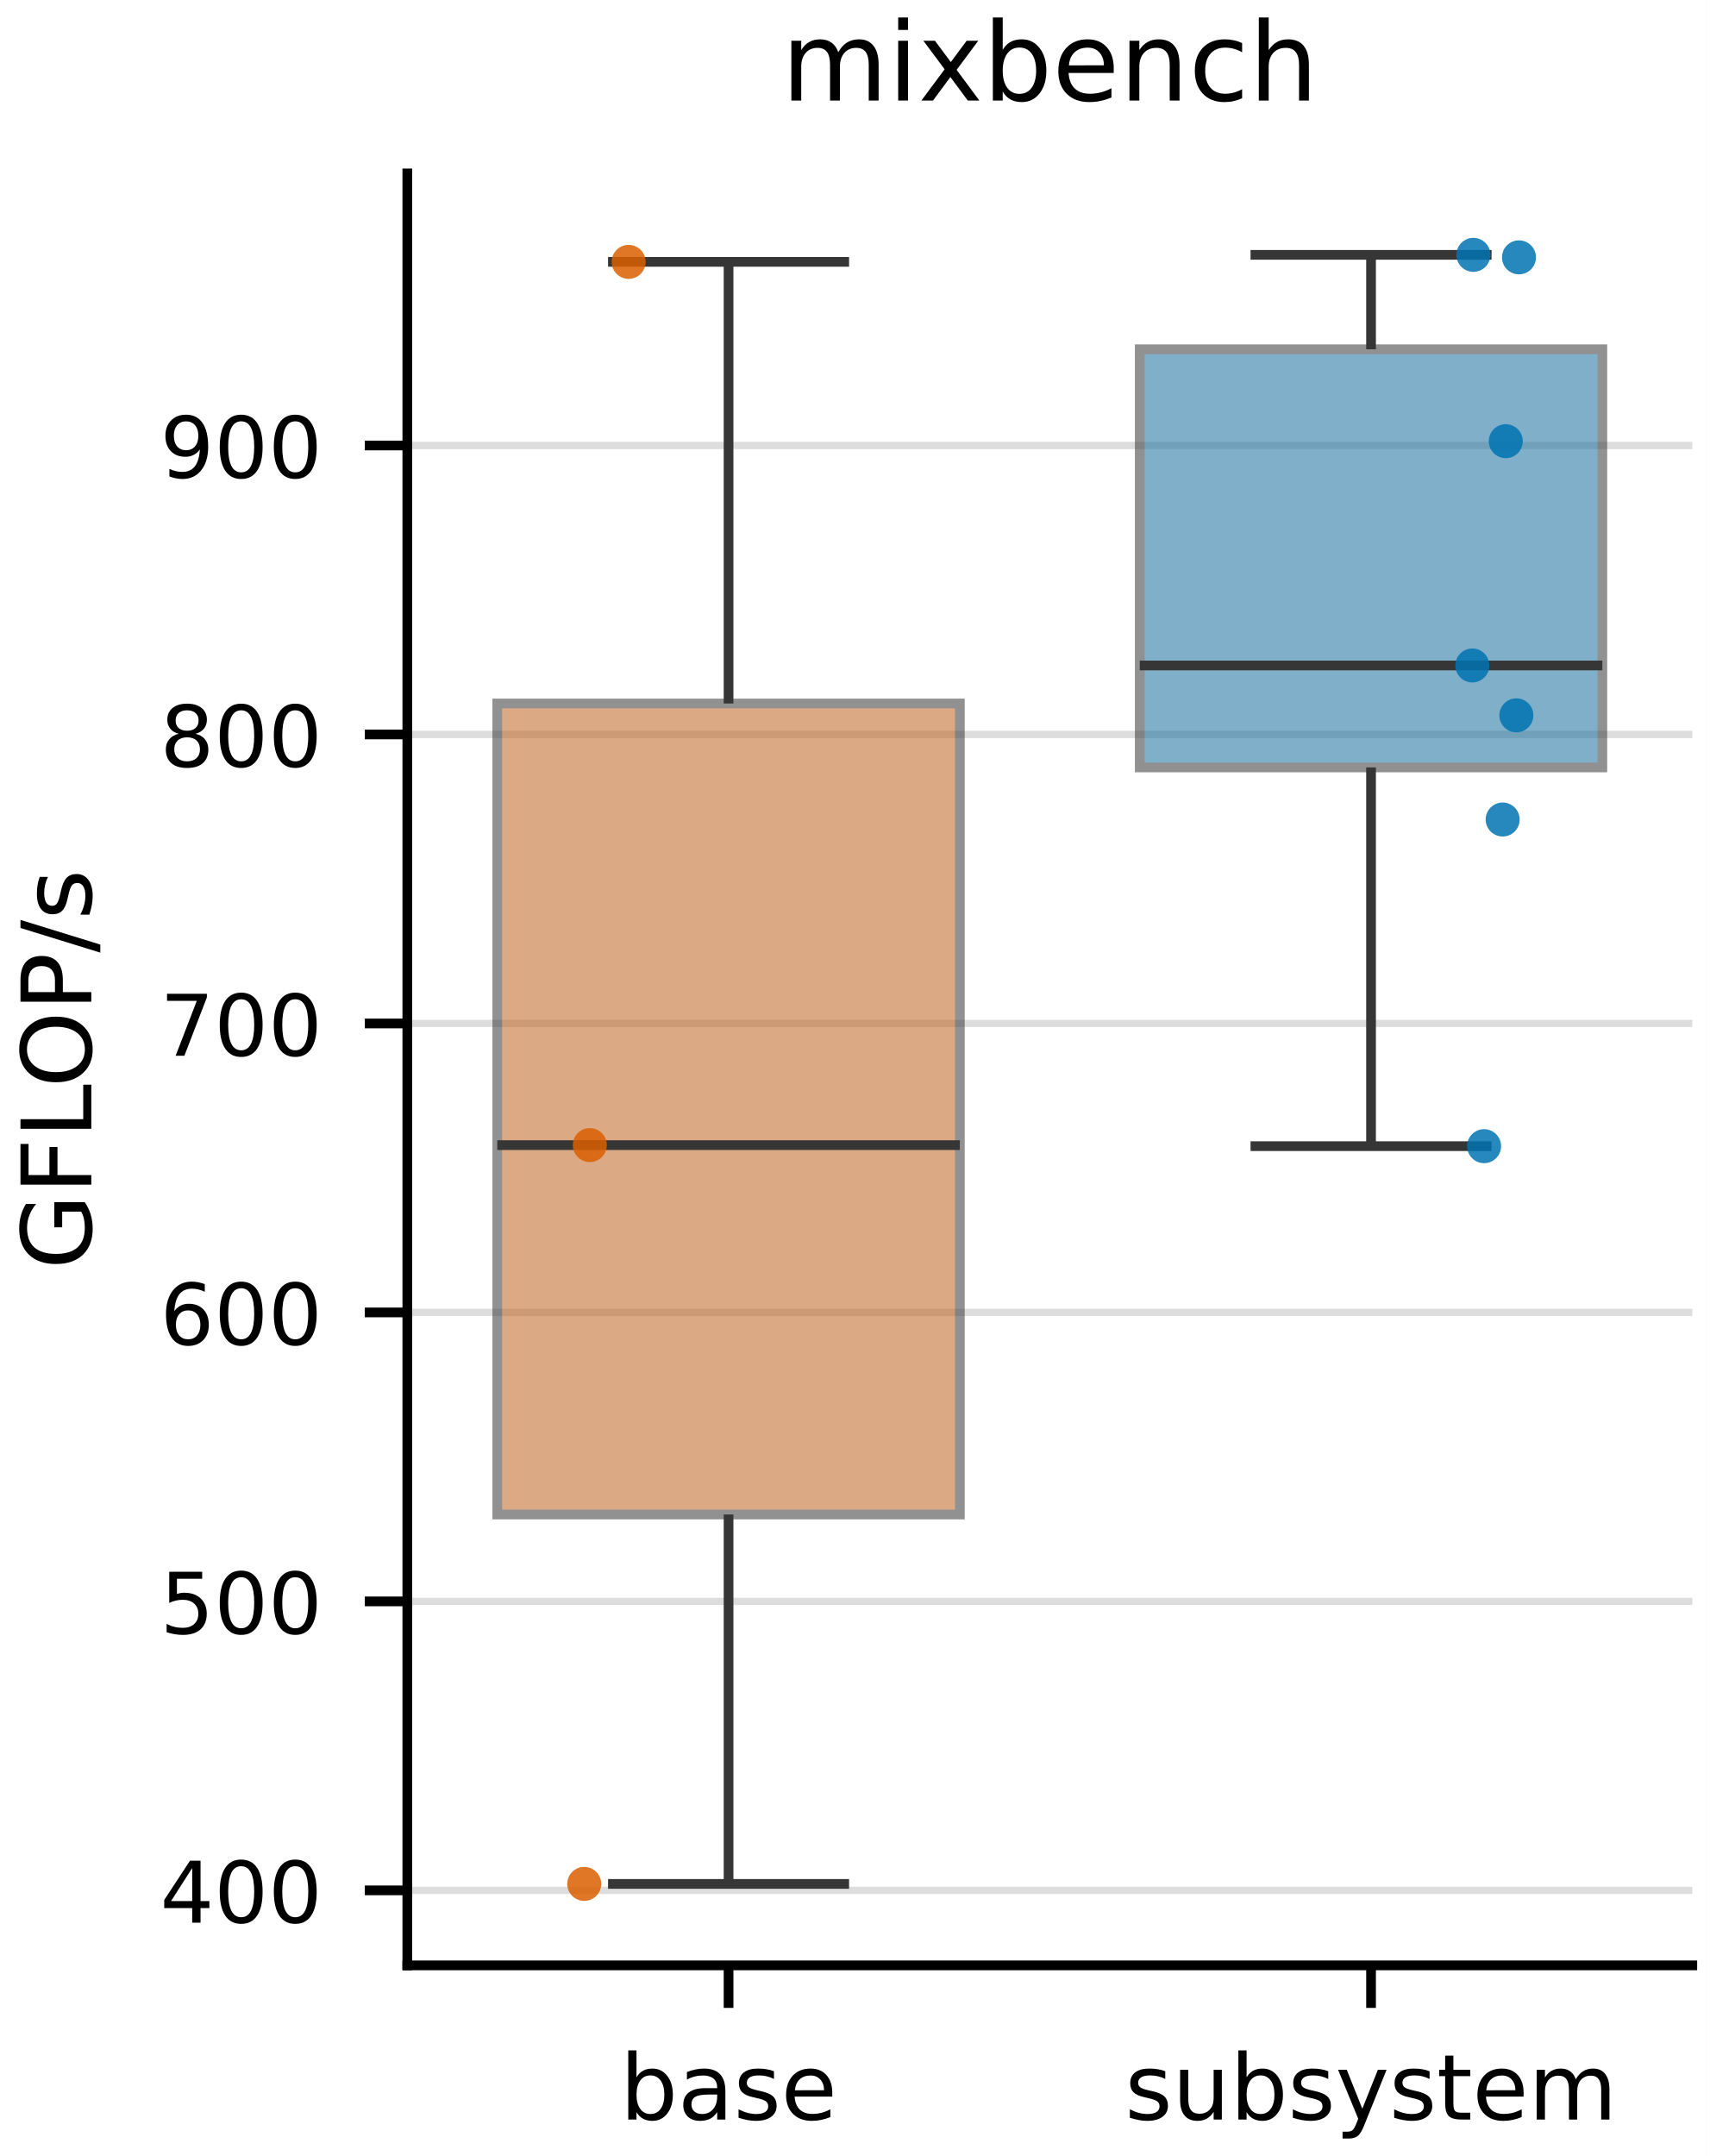
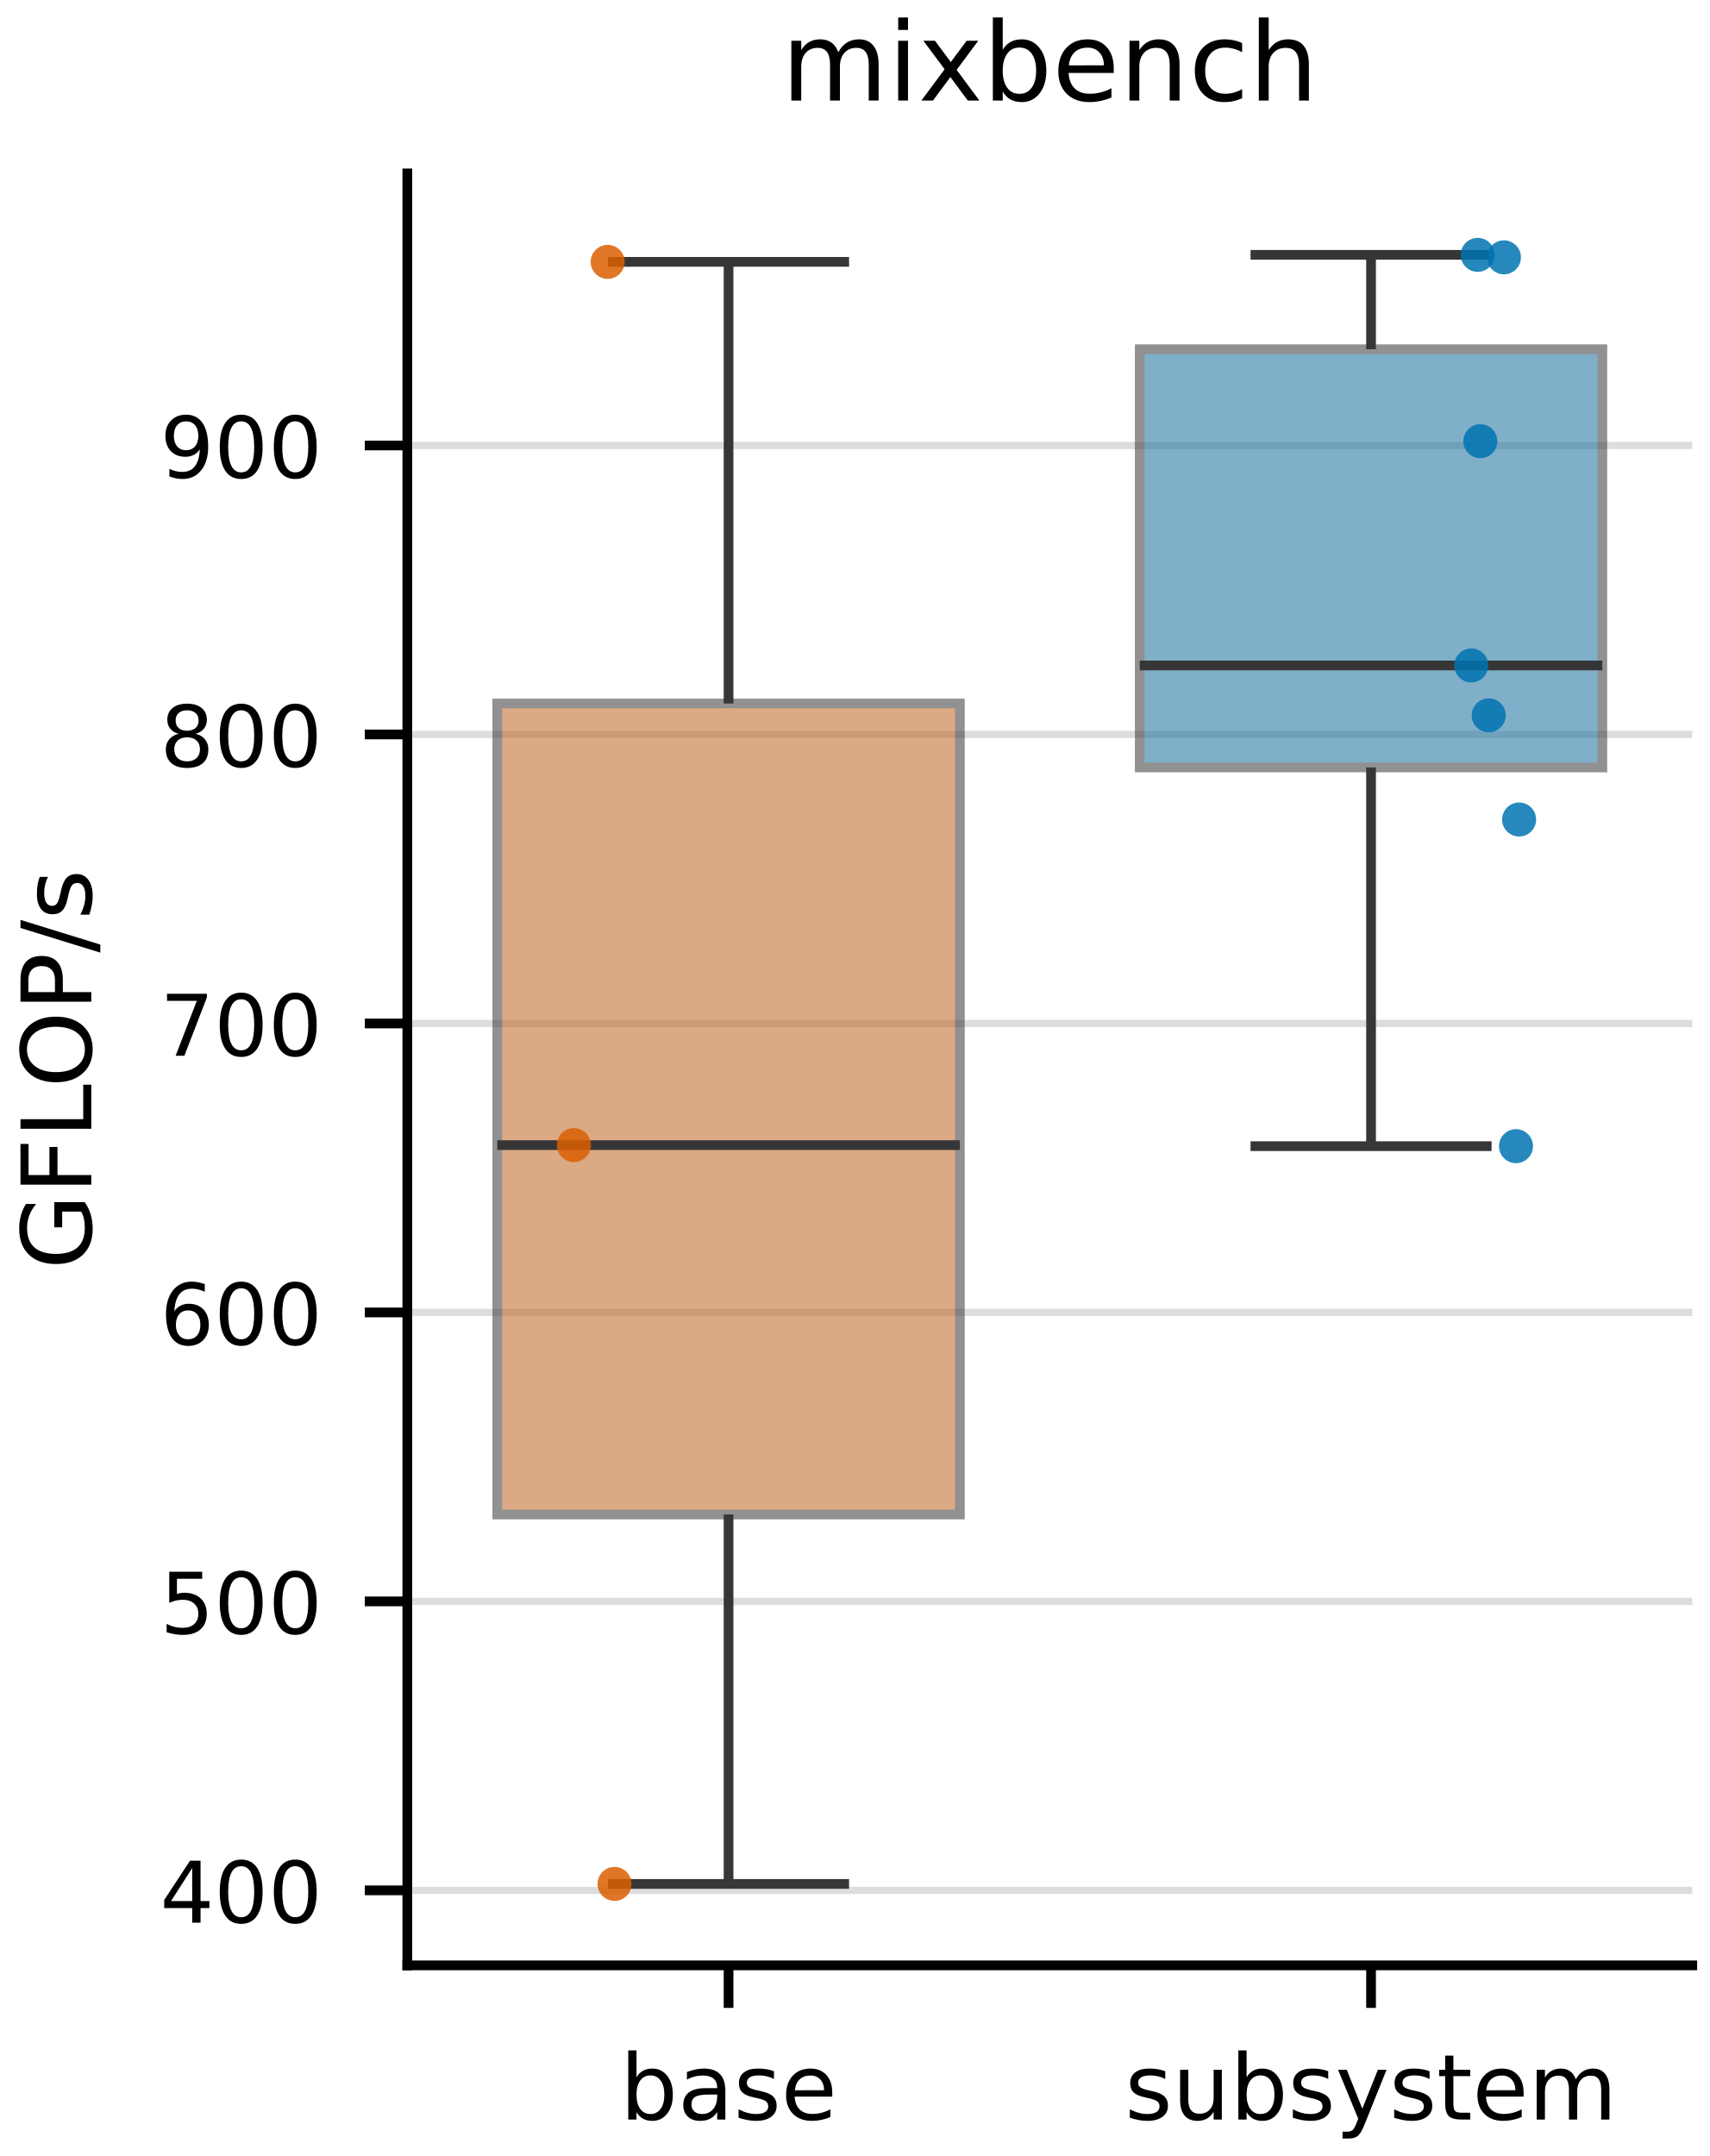
<svg xmlns="http://www.w3.org/2000/svg" xmlns:xlink="http://www.w3.org/1999/xlink" width="140.804pt" height="177.537pt" viewBox="0 0 140.804 177.537" version="1.1">
  <defs>
    <style type="text/css">*{stroke-linejoin: round; stroke-linecap: butt}</style>
  </defs>
  <g id="figure_1">
    <g id="patch_1">
      <path d="M 0 177.537  L 140.804 177.537  L 140.804 0  L 0 0  z " style="fill: #ffffff" />
    </g>
    <g id="axes_1">
      <g id="patch_2">
        <path d="M 33.544 161.839  L 139.364 161.839  L 139.364 14.279  L 33.544 14.279  z " style="fill: #ffffff" />
      </g>
      <g id="matplotlib.axis_1">
        <g id="xtick_1">
          <g id="line2d_1">
            <defs>
-               <path id="mfc7652b2e1" d="M 0 0  L 0 3.5  " style="stroke: #000000; stroke-width: 0.8" />
+               <path id="me898e620f0" d="M 0 0  L 0 3.5  " style="stroke: #000000; stroke-width: 0.8" />
            </defs>
            <g>
-               <use xlink:href="#mfc7652b2e1" x="59.999" y="161.839" style="stroke: #000000; stroke-width: 0.8" />
+               <use xlink:href="#me898e620f0" x="59.999" y="161.839" style="stroke: #000000; stroke-width: 0.8" />
            </g>
          </g>
          <g id="text_1">
            <g transform="translate(51.0591 174.5374) scale(0.075 -0.075)">
              <defs>
                <path id="DejaVuSans-62" d="M 3116 1747  Q 3116 2381 2855 2742  Q 2594 3103 2138 3103  Q 1681 3103 1420 2742  Q 1159 2381 1159 1747  Q 1159 1113 1420 752  Q 1681 391 2138 391  Q 2594 391 2855 752  Q 3116 1113 3116 1747  z M 1159 2969  Q 1341 3281 1617 3432  Q 1894 3584 2278 3584  Q 2916 3584 3314 3078  Q 3713 2572 3713 1747  Q 3713 922 3314 415  Q 2916 -91 2278 -91  Q 1894 -91 1617 61  Q 1341 213 1159 525  L 1159 0  L 581 0  L 581 4863  L 1159 4863  L 1159 2969  z " transform="scale(0.015625)" />
                <path id="DejaVuSans-61" d="M 2194 1759  Q 1497 1759 1228 1600  Q 959 1441 959 1056  Q 959 750 1161 570  Q 1363 391 1709 391  Q 2188 391 2477 730  Q 2766 1069 2766 1631  L 2766 1759  L 2194 1759  z M 3341 1997  L 3341 0  L 2766 0  L 2766 531  Q 2569 213 2275 61  Q 1981 -91 1556 -91  Q 1019 -91 701 211  Q 384 513 384 1019  Q 384 1609 779 1909  Q 1175 2209 1959 2209  L 2766 2209  L 2766 2266  Q 2766 2663 2505 2880  Q 2244 3097 1772 3097  Q 1472 3097 1187 3025  Q 903 2953 641 2809  L 641 3341  Q 956 3463 1253 3523  Q 1550 3584 1831 3584  Q 2591 3584 2966 3190  Q 3341 2797 3341 1997  z " transform="scale(0.015625)" />
                <path id="DejaVuSans-73" d="M 2834 3397  L 2834 2853  Q 2591 2978 2328 3040  Q 2066 3103 1784 3103  Q 1356 3103 1142 2972  Q 928 2841 928 2578  Q 928 2378 1081 2264  Q 1234 2150 1697 2047  L 1894 2003  Q 2506 1872 2764 1633  Q 3022 1394 3022 966  Q 3022 478 2636 193  Q 2250 -91 1575 -91  Q 1294 -91 989 -36  Q 684 19 347 128  L 347 722  Q 666 556 975 473  Q 1284 391 1588 391  Q 1994 391 2212 530  Q 2431 669 2431 922  Q 2431 1156 2273 1281  Q 2116 1406 1581 1522  L 1381 1569  Q 847 1681 609 1914  Q 372 2147 372 2553  Q 372 3047 722 3315  Q 1072 3584 1716 3584  Q 2034 3584 2315 3537  Q 2597 3491 2834 3397  z " transform="scale(0.015625)" />
                <path id="DejaVuSans-65" d="M 3597 1894  L 3597 1613  L 953 1613  Q 991 1019 1311 708  Q 1631 397 2203 397  Q 2534 397 2845 478  Q 3156 559 3463 722  L 3463 178  Q 3153 47 2828 -22  Q 2503 -91 2169 -91  Q 1331 -91 842 396  Q 353 884 353 1716  Q 353 2575 817 3079  Q 1281 3584 2069 3584  Q 2775 3584 3186 3129  Q 3597 2675 3597 1894  z M 3022 2063  Q 3016 2534 2758 2815  Q 2500 3097 2075 3097  Q 1594 3097 1305 2825  Q 1016 2553 972 2059  L 3022 2063  z " transform="scale(0.015625)" />
              </defs>
              <use xlink:href="#DejaVuSans-62" />
              <use xlink:href="#DejaVuSans-61" transform="translate(63.47656 0)" />
              <use xlink:href="#DejaVuSans-73" transform="translate(124.7559 0)" />
              <use xlink:href="#DejaVuSans-65" transform="translate(176.8555 0)" />
            </g>
          </g>
        </g>
        <g id="xtick_2">
          <g id="line2d_2">
            <g>
-               <use xlink:href="#mfc7652b2e1" x="112.909" y="161.839" style="stroke: #000000; stroke-width: 0.8" />
+               <use xlink:href="#me898e620f0" x="112.909" y="161.839" style="stroke: #000000; stroke-width: 0.8" />
            </g>
          </g>
          <g id="text_2">
            <g transform="translate(92.64117 174.5374) scale(0.075 -0.075)">
              <defs>
                <path id="DejaVuSans-75" d="M 544 1381  L 544 3500  L 1119 3500  L 1119 1403  Q 1119 906 1312 657  Q 1506 409 1894 409  Q 2359 409 2629 706  Q 2900 1003 2900 1516  L 2900 3500  L 3475 3500  L 3475 0  L 2900 0  L 2900 538  Q 2691 219 2414 64  Q 2138 -91 1772 -91  Q 1169 -91 856 284  Q 544 659 544 1381  z M 1991 3584  L 1991 3584  z " transform="scale(0.015625)" />
                <path id="DejaVuSans-79" d="M 2059 -325  Q 1816 -950 1584 -1140  Q 1353 -1331 966 -1331  L 506 -1331  L 506 -850  L 844 -850  Q 1081 -850 1212 -737  Q 1344 -625 1503 -206  L 1606 56  L 191 3500  L 800 3500  L 1894 763  L 2988 3500  L 3597 3500  L 2059 -325  z " transform="scale(0.015625)" />
                <path id="DejaVuSans-74" d="M 1172 4494  L 1172 3500  L 2356 3500  L 2356 3053  L 1172 3053  L 1172 1153  Q 1172 725 1289 603  Q 1406 481 1766 481  L 2356 481  L 2356 0  L 1766 0  Q 1100 0 847 248  Q 594 497 594 1153  L 594 3053  L 172 3053  L 172 3500  L 594 3500  L 594 4494  L 1172 4494  z " transform="scale(0.015625)" />
                <path id="DejaVuSans-6d" d="M 3328 2828  Q 3544 3216 3844 3400  Q 4144 3584 4550 3584  Q 5097 3584 5394 3201  Q 5691 2819 5691 2113  L 5691 0  L 5113 0  L 5113 2094  Q 5113 2597 4934 2840  Q 4756 3084 4391 3084  Q 3944 3084 3684 2787  Q 3425 2491 3425 1978  L 3425 0  L 2847 0  L 2847 2094  Q 2847 2600 2669 2842  Q 2491 3084 2119 3084  Q 1678 3084 1418 2786  Q 1159 2488 1159 1978  L 1159 0  L 581 0  L 581 3500  L 1159 3500  L 1159 2956  Q 1356 3278 1631 3431  Q 1906 3584 2284 3584  Q 2666 3584 2933 3390  Q 3200 3197 3328 2828  z " transform="scale(0.015625)" />
              </defs>
              <use xlink:href="#DejaVuSans-73" />
              <use xlink:href="#DejaVuSans-75" transform="translate(52.09961 0)" />
              <use xlink:href="#DejaVuSans-62" transform="translate(115.4785 0)" />
              <use xlink:href="#DejaVuSans-73" transform="translate(178.9551 0)" />
              <use xlink:href="#DejaVuSans-79" transform="translate(231.0547 0)" />
              <use xlink:href="#DejaVuSans-73" transform="translate(290.2344 0)" />
              <use xlink:href="#DejaVuSans-74" transform="translate(342.334 0)" />
              <use xlink:href="#DejaVuSans-65" transform="translate(381.543 0)" />
              <use xlink:href="#DejaVuSans-6d" transform="translate(443.0664 0)" />
            </g>
          </g>
        </g>
      </g>
      <g id="matplotlib.axis_2">
        <g id="ytick_1">
          <g id="line2d_3">
-             <path d="M 33.544 155.664  L 139.364 155.664  " clip-path="url(#p4b2827b349)" style="fill: none; stroke: #dddddd; stroke-width: 0.6; stroke-linecap: square" />
+             <path d="M 33.544 155.664  L 139.364 155.664  " clip-path="url(#p7b6b5bef8a)" style="fill: none; stroke: #dddddd; stroke-width: 0.6; stroke-linecap: square" />
          </g>
          <g id="line2d_4">
            <defs>
-               <path id="m51f304e031" d="M 0 0  L -3.5 0  " style="stroke: #000000; stroke-width: 0.8" />
+               <path id="m9f4d0dbb03" d="M 0 0  L -3.5 0  " style="stroke: #000000; stroke-width: 0.8" />
            </defs>
            <g>
-               <use xlink:href="#m51f304e031" x="33.544" y="155.664" style="stroke: #000000; stroke-width: 0.8" />
+               <use xlink:href="#m9f4d0dbb03" x="33.544" y="155.664" style="stroke: #000000; stroke-width: 0.8" />
            </g>
          </g>
          <g id="text_3">
            <g transform="translate(13.1825 158.3238) scale(0.07 -0.07)">
              <defs>
                <path id="DejaVuSans-34" d="M 2419 4116  L 825 1625  L 2419 1625  L 2419 4116  z M 2253 4666  L 3047 4666  L 3047 1625  L 3713 1625  L 3713 1100  L 3047 1100  L 3047 0  L 2419 0  L 2419 1100  L 313 1100  L 313 1709  L 2253 4666  z " transform="scale(0.015625)" />
                <path id="DejaVuSans-30" d="M 2034 4250  Q 1547 4250 1301 3770  Q 1056 3291 1056 2328  Q 1056 1369 1301 889  Q 1547 409 2034 409  Q 2525 409 2770 889  Q 3016 1369 3016 2328  Q 3016 3291 2770 3770  Q 2525 4250 2034 4250  z M 2034 4750  Q 2819 4750 3233 4129  Q 3647 3509 3647 2328  Q 3647 1150 3233 529  Q 2819 -91 2034 -91  Q 1250 -91 836 529  Q 422 1150 422 2328  Q 422 3509 836 4129  Q 1250 4750 2034 4750  z " transform="scale(0.015625)" />
              </defs>
              <use xlink:href="#DejaVuSans-34" />
              <use xlink:href="#DejaVuSans-30" transform="translate(63.62305 0)" />
              <use xlink:href="#DejaVuSans-30" transform="translate(127.2461 0)" />
            </g>
          </g>
        </g>
        <g id="ytick_2">
          <g id="line2d_5">
-             <path d="M 33.544 131.868  L 139.364 131.868  " clip-path="url(#p4b2827b349)" style="fill: none; stroke: #dddddd; stroke-width: 0.6; stroke-linecap: square" />
+             <path d="M 33.544 131.868  L 139.364 131.868  " clip-path="url(#p7b6b5bef8a)" style="fill: none; stroke: #dddddd; stroke-width: 0.6; stroke-linecap: square" />
          </g>
          <g id="line2d_6">
            <g>
-               <use xlink:href="#m51f304e031" x="33.544" y="131.868" style="stroke: #000000; stroke-width: 0.8" />
+               <use xlink:href="#m9f4d0dbb03" x="33.544" y="131.868" style="stroke: #000000; stroke-width: 0.8" />
            </g>
          </g>
          <g id="text_4">
            <g transform="translate(13.1825 134.5278) scale(0.07 -0.07)">
              <defs>
                <path id="DejaVuSans-35" d="M 691 4666  L 3169 4666  L 3169 4134  L 1269 4134  L 1269 2991  Q 1406 3038 1543 3061  Q 1681 3084 1819 3084  Q 2600 3084 3056 2656  Q 3513 2228 3513 1497  Q 3513 744 3044 326  Q 2575 -91 1722 -91  Q 1428 -91 1123 -41  Q 819 9 494 109  L 494 744  Q 775 591 1075 516  Q 1375 441 1709 441  Q 2250 441 2565 725  Q 2881 1009 2881 1497  Q 2881 1984 2565 2268  Q 2250 2553 1709 2553  Q 1456 2553 1204 2497  Q 953 2441 691 2322  L 691 4666  z " transform="scale(0.015625)" />
              </defs>
              <use xlink:href="#DejaVuSans-35" />
              <use xlink:href="#DejaVuSans-30" transform="translate(63.62305 0)" />
              <use xlink:href="#DejaVuSans-30" transform="translate(127.2461 0)" />
            </g>
          </g>
        </g>
        <g id="ytick_3">
          <g id="line2d_7">
-             <path d="M 33.544 108.072  L 139.364 108.072  " clip-path="url(#p4b2827b349)" style="fill: none; stroke: #dddddd; stroke-width: 0.6; stroke-linecap: square" />
+             <path d="M 33.544 108.072  L 139.364 108.072  " clip-path="url(#p7b6b5bef8a)" style="fill: none; stroke: #dddddd; stroke-width: 0.6; stroke-linecap: square" />
          </g>
          <g id="line2d_8">
            <g>
-               <use xlink:href="#m51f304e031" x="33.544" y="108.072" style="stroke: #000000; stroke-width: 0.8" />
+               <use xlink:href="#m9f4d0dbb03" x="33.544" y="108.072" style="stroke: #000000; stroke-width: 0.8" />
            </g>
          </g>
          <g id="text_5">
            <g transform="translate(13.1825 110.7317) scale(0.07 -0.07)">
              <defs>
                <path id="DejaVuSans-36" d="M 2113 2584  Q 1688 2584 1439 2293  Q 1191 2003 1191 1497  Q 1191 994 1439 701  Q 1688 409 2113 409  Q 2538 409 2786 701  Q 3034 994 3034 1497  Q 3034 2003 2786 2293  Q 2538 2584 2113 2584  z M 3366 4563  L 3366 3988  Q 3128 4100 2886 4159  Q 2644 4219 2406 4219  Q 1781 4219 1451 3797  Q 1122 3375 1075 2522  Q 1259 2794 1537 2939  Q 1816 3084 2150 3084  Q 2853 3084 3261 2657  Q 3669 2231 3669 1497  Q 3669 778 3244 343  Q 2819 -91 2113 -91  Q 1303 -91 875 529  Q 447 1150 447 2328  Q 447 3434 972 4092  Q 1497 4750 2381 4750  Q 2619 4750 2861 4703  Q 3103 4656 3366 4563  z " transform="scale(0.015625)" />
              </defs>
              <use xlink:href="#DejaVuSans-36" />
              <use xlink:href="#DejaVuSans-30" transform="translate(63.62305 0)" />
              <use xlink:href="#DejaVuSans-30" transform="translate(127.2461 0)" />
            </g>
          </g>
        </g>
        <g id="ytick_4">
          <g id="line2d_9">
-             <path d="M 33.544 84.276  L 139.364 84.276  " clip-path="url(#p4b2827b349)" style="fill: none; stroke: #dddddd; stroke-width: 0.6; stroke-linecap: square" />
+             <path d="M 33.544 84.276  L 139.364 84.276  " clip-path="url(#p7b6b5bef8a)" style="fill: none; stroke: #dddddd; stroke-width: 0.6; stroke-linecap: square" />
          </g>
          <g id="line2d_10">
            <g>
-               <use xlink:href="#m51f304e031" x="33.544" y="84.276" style="stroke: #000000; stroke-width: 0.8" />
+               <use xlink:href="#m9f4d0dbb03" x="33.544" y="84.276" style="stroke: #000000; stroke-width: 0.8" />
            </g>
          </g>
          <g id="text_6">
            <g transform="translate(13.1825 86.93567) scale(0.07 -0.07)">
              <defs>
                <path id="DejaVuSans-37" d="M 525 4666  L 3525 4666  L 3525 4397  L 1831 0  L 1172 0  L 2766 4134  L 525 4134  L 525 4666  z " transform="scale(0.015625)" />
              </defs>
              <use xlink:href="#DejaVuSans-37" />
              <use xlink:href="#DejaVuSans-30" transform="translate(63.62305 0)" />
              <use xlink:href="#DejaVuSans-30" transform="translate(127.2461 0)" />
            </g>
          </g>
        </g>
        <g id="ytick_5">
          <g id="line2d_11">
-             <path d="M 33.544 60.48  L 139.364 60.48  " clip-path="url(#p4b2827b349)" style="fill: none; stroke: #dddddd; stroke-width: 0.6; stroke-linecap: square" />
+             <path d="M 33.544 60.48  L 139.364 60.48  " clip-path="url(#p7b6b5bef8a)" style="fill: none; stroke: #dddddd; stroke-width: 0.6; stroke-linecap: square" />
          </g>
          <g id="line2d_12">
            <g>
-               <use xlink:href="#m51f304e031" x="33.544" y="60.48" style="stroke: #000000; stroke-width: 0.8" />
+               <use xlink:href="#m9f4d0dbb03" x="33.544" y="60.48" style="stroke: #000000; stroke-width: 0.8" />
            </g>
          </g>
          <g id="text_7">
            <g transform="translate(13.1825 63.13962) scale(0.07 -0.07)">
              <defs>
                <path id="DejaVuSans-38" d="M 2034 2216  Q 1584 2216 1326 1975  Q 1069 1734 1069 1313  Q 1069 891 1326 650  Q 1584 409 2034 409  Q 2484 409 2743 651  Q 3003 894 3003 1313  Q 3003 1734 2745 1975  Q 2488 2216 2034 2216  z M 1403 2484  Q 997 2584 770 2862  Q 544 3141 544 3541  Q 544 4100 942 4425  Q 1341 4750 2034 4750  Q 2731 4750 3128 4425  Q 3525 4100 3525 3541  Q 3525 3141 3298 2862  Q 3072 2584 2669 2484  Q 3125 2378 3379 2068  Q 3634 1759 3634 1313  Q 3634 634 3220 271  Q 2806 -91 2034 -91  Q 1263 -91 848 271  Q 434 634 434 1313  Q 434 1759 690 2068  Q 947 2378 1403 2484  z M 1172 3481  Q 1172 3119 1398 2916  Q 1625 2713 2034 2713  Q 2441 2713 2670 2916  Q 2900 3119 2900 3481  Q 2900 3844 2670 4047  Q 2441 4250 2034 4250  Q 1625 4250 1398 4047  Q 1172 3844 1172 3481  z " transform="scale(0.015625)" />
              </defs>
              <use xlink:href="#DejaVuSans-38" />
              <use xlink:href="#DejaVuSans-30" transform="translate(63.62305 0)" />
              <use xlink:href="#DejaVuSans-30" transform="translate(127.2461 0)" />
            </g>
          </g>
        </g>
        <g id="ytick_6">
          <g id="line2d_13">
-             <path d="M 33.544 36.684  L 139.364 36.684  " clip-path="url(#p4b2827b349)" style="fill: none; stroke: #dddddd; stroke-width: 0.6; stroke-linecap: square" />
+             <path d="M 33.544 36.684  L 139.364 36.684  " clip-path="url(#p7b6b5bef8a)" style="fill: none; stroke: #dddddd; stroke-width: 0.6; stroke-linecap: square" />
          </g>
          <g id="line2d_14">
            <g>
-               <use xlink:href="#m51f304e031" x="33.544" y="36.684" style="stroke: #000000; stroke-width: 0.8" />
+               <use xlink:href="#m9f4d0dbb03" x="33.544" y="36.684" style="stroke: #000000; stroke-width: 0.8" />
            </g>
          </g>
          <g id="text_8">
            <g transform="translate(13.1825 39.34357) scale(0.07 -0.07)">
              <defs>
                <path id="DejaVuSans-39" d="M 703 97  L 703 672  Q 941 559 1184 500  Q 1428 441 1663 441  Q 2288 441 2617 861  Q 2947 1281 2994 2138  Q 2813 1869 2534 1725  Q 2256 1581 1919 1581  Q 1219 1581 811 2004  Q 403 2428 403 3163  Q 403 3881 828 4315  Q 1253 4750 1959 4750  Q 2769 4750 3195 4129  Q 3622 3509 3622 2328  Q 3622 1225 3098 567  Q 2575 -91 1691 -91  Q 1453 -91 1209 -44  Q 966 3 703 97  z M 1959 2075  Q 2384 2075 2632 2365  Q 2881 2656 2881 3163  Q 2881 3666 2632 3958  Q 2384 4250 1959 4250  Q 1534 4250 1286 3958  Q 1038 3666 1038 3163  Q 1038 2656 1286 2365  Q 1534 2075 1959 2075  z " transform="scale(0.015625)" />
              </defs>
              <use xlink:href="#DejaVuSans-39" />
              <use xlink:href="#DejaVuSans-30" transform="translate(63.62305 0)" />
              <use xlink:href="#DejaVuSans-30" transform="translate(127.2461 0)" />
            </g>
          </g>
        </g>
        <g id="text_9">
          <g transform="translate(7.51875 104.5342) rotate(-90) scale(0.08 -0.08)">
            <defs>
              <path id="DejaVuSans-47" d="M 3809 666  L 3809 1919  L 2778 1919  L 2778 2438  L 4434 2438  L 4434 434  Q 4069 175 3628 42  Q 3188 -91 2688 -91  Q 1594 -91 976 548  Q 359 1188 359 2328  Q 359 3472 976 4111  Q 1594 4750 2688 4750  Q 3144 4750 3555 4637  Q 3966 4525 4313 4306  L 4313 3634  Q 3963 3931 3569 4081  Q 3175 4231 2741 4231  Q 1884 4231 1454 3753  Q 1025 3275 1025 2328  Q 1025 1384 1454 906  Q 1884 428 2741 428  Q 3075 428 3337 486  Q 3600 544 3809 666  z " transform="scale(0.015625)" />
              <path id="DejaVuSans-46" d="M 628 4666  L 3309 4666  L 3309 4134  L 1259 4134  L 1259 2759  L 3109 2759  L 3109 2228  L 1259 2228  L 1259 0  L 628 0  L 628 4666  z " transform="scale(0.015625)" />
              <path id="DejaVuSans-4c" d="M 628 4666  L 1259 4666  L 1259 531  L 3531 531  L 3531 0  L 628 0  L 628 4666  z " transform="scale(0.015625)" />
              <path id="DejaVuSans-4f" d="M 2522 4238  Q 1834 4238 1429 3725  Q 1025 3213 1025 2328  Q 1025 1447 1429 934  Q 1834 422 2522 422  Q 3209 422 3611 934  Q 4013 1447 4013 2328  Q 4013 3213 3611 3725  Q 3209 4238 2522 4238  z M 2522 4750  Q 3503 4750 4090 4092  Q 4678 3434 4678 2328  Q 4678 1225 4090 567  Q 3503 -91 2522 -91  Q 1538 -91 948 565  Q 359 1222 359 2328  Q 359 3434 948 4092  Q 1538 4750 2522 4750  z " transform="scale(0.015625)" />
              <path id="DejaVuSans-50" d="M 1259 4147  L 1259 2394  L 2053 2394  Q 2494 2394 2734 2622  Q 2975 2850 2975 3272  Q 2975 3691 2734 3919  Q 2494 4147 2053 4147  L 1259 4147  z M 628 4666  L 2053 4666  Q 2838 4666 3239 4311  Q 3641 3956 3641 3272  Q 3641 2581 3239 2228  Q 2838 1875 2053 1875  L 1259 1875  L 1259 0  L 628 0  L 628 4666  z " transform="scale(0.015625)" />
              <path id="DejaVuSans-2f" d="M 1625 4666  L 2156 4666  L 531 -594  L 0 -594  L 1625 4666  z " transform="scale(0.015625)" />
            </defs>
            <use xlink:href="#DejaVuSans-47" />
            <use xlink:href="#DejaVuSans-46" transform="translate(77.49023 0)" />
            <use xlink:href="#DejaVuSans-4c" transform="translate(135.0098 0)" />
            <use xlink:href="#DejaVuSans-4f" transform="translate(187.0977 0)" />
            <use xlink:href="#DejaVuSans-50" transform="translate(265.8086 0)" />
            <use xlink:href="#DejaVuSans-2f" transform="translate(326.1113 0)" />
            <use xlink:href="#DejaVuSans-73" transform="translate(359.8027 0)" />
          </g>
        </g>
      </g>
      <g id="patch_3">
-         <path d="M 40.951 124.713  L 79.046 124.713  L 79.046 57.929  L 40.951 57.929  L 40.951 124.713  z " clip-path="url(#p4b2827b349)" style="fill: #be631d; opacity: 0.55; stroke: #363636; stroke-width: 0.8; stroke-linejoin: miter" />
+         <path d="M 40.951 124.713  L 79.046 124.713  L 79.046 57.929  L 40.951 57.929  L 40.951 124.713  z " clip-path="url(#p7b6b5bef8a)" style="fill: #be631d; opacity: 0.55; stroke: #363636; stroke-width: 0.8; stroke-linejoin: miter" />
      </g>
      <g id="line2d_15">
-         <path d="M 59.999 124.713  L 59.999 155.131  " clip-path="url(#p4b2827b349)" style="fill: none; stroke: #363636; stroke-width: 0.8" />
+         <path d="M 59.999 124.713  L 59.999 155.131  " clip-path="url(#p7b6b5bef8a)" style="fill: none; stroke: #363636; stroke-width: 0.8" />
      </g>
      <g id="line2d_16">
-         <path d="M 59.999 57.929  L 59.999 21.564  " clip-path="url(#p4b2827b349)" style="fill: none; stroke: #363636; stroke-width: 0.8" />
+         <path d="M 59.999 57.929  L 59.999 21.564  " clip-path="url(#p7b6b5bef8a)" style="fill: none; stroke: #363636; stroke-width: 0.8" />
      </g>
      <g id="line2d_17">
-         <path d="M 50.475 155.131  L 69.523 155.131  " clip-path="url(#p4b2827b349)" style="fill: none; stroke: #363636; stroke-width: 0.8; stroke-linecap: square" />
+         <path d="M 50.475 155.131  L 69.523 155.131  " clip-path="url(#p7b6b5bef8a)" style="fill: none; stroke: #363636; stroke-width: 0.8; stroke-linecap: square" />
      </g>
      <g id="line2d_18">
-         <path d="M 50.475 21.564  L 69.523 21.564  " clip-path="url(#p4b2827b349)" style="fill: none; stroke: #363636; stroke-width: 0.8; stroke-linecap: square" />
+         <path d="M 50.475 21.564  L 69.523 21.564  " clip-path="url(#p7b6b5bef8a)" style="fill: none; stroke: #363636; stroke-width: 0.8; stroke-linecap: square" />
      </g>
      <g id="patch_4">
-         <path d="M 93.861 63.194  L 131.956 63.194  L 131.956 28.76  L 93.861 28.76  L 93.861 63.194  z " clip-path="url(#p4b2827b349)" style="fill: #176d9c; opacity: 0.55; stroke: #363636; stroke-width: 0.8; stroke-linejoin: miter" />
+         <path d="M 93.861 63.194  L 131.956 63.194  L 131.956 28.76  L 93.861 28.76  L 93.861 63.194  z " clip-path="url(#p7b6b5bef8a)" style="fill: #176d9c; opacity: 0.55; stroke: #363636; stroke-width: 0.8; stroke-linejoin: miter" />
      </g>
      <g id="line2d_19">
-         <path d="M 112.909 63.194  L 112.909 94.382  " clip-path="url(#p4b2827b349)" style="fill: none; stroke: #363636; stroke-width: 0.8" />
+         <path d="M 112.909 63.194  L 112.909 94.382  " clip-path="url(#p7b6b5bef8a)" style="fill: none; stroke: #363636; stroke-width: 0.8" />
      </g>
      <g id="line2d_20">
-         <path d="M 112.909 28.76  L 112.909 20.986  " clip-path="url(#p4b2827b349)" style="fill: none; stroke: #363636; stroke-width: 0.8" />
+         <path d="M 112.909 28.76  L 112.909 20.986  " clip-path="url(#p7b6b5bef8a)" style="fill: none; stroke: #363636; stroke-width: 0.8" />
      </g>
      <g id="line2d_21">
-         <path d="M 103.385 94.382  L 122.433 94.382  " clip-path="url(#p4b2827b349)" style="fill: none; stroke: #363636; stroke-width: 0.8; stroke-linecap: square" />
+         <path d="M 103.385 94.382  L 122.433 94.382  " clip-path="url(#p7b6b5bef8a)" style="fill: none; stroke: #363636; stroke-width: 0.8; stroke-linecap: square" />
      </g>
      <g id="line2d_22">
-         <path d="M 103.385 20.986  L 122.433 20.986  " clip-path="url(#p4b2827b349)" style="fill: none; stroke: #363636; stroke-width: 0.8; stroke-linecap: square" />
+         <path d="M 103.385 20.986  L 122.433 20.986  " clip-path="url(#p7b6b5bef8a)" style="fill: none; stroke: #363636; stroke-width: 0.8; stroke-linecap: square" />
      </g>
      <g id="line2d_23">
-         <path d="M 40.951 94.294  L 79.046 94.294  " clip-path="url(#p4b2827b349)" style="fill: none; stroke: #363636; stroke-width: 0.8" />
+         <path d="M 40.951 94.294  L 79.046 94.294  " clip-path="url(#p7b6b5bef8a)" style="fill: none; stroke: #363636; stroke-width: 0.8" />
      </g>
      <g id="line2d_24">
-         <path d="M 93.861 54.798  L 131.956 54.798  " clip-path="url(#p4b2827b349)" style="fill: none; stroke: #363636; stroke-width: 0.8" />
+         <path d="M 93.861 54.798  L 131.956 54.798  " clip-path="url(#p7b6b5bef8a)" style="fill: none; stroke: #363636; stroke-width: 0.8" />
      </g>
      <g id="patch_5">
        <path d="M 33.544 161.839  L 33.544 14.279  " style="fill: none; stroke: #000000; stroke-width: 0.8; stroke-linejoin: miter; stroke-linecap: square" />
      </g>
      <g id="patch_6">
        <path d="M 33.544 161.839  L 139.364 161.839  " style="fill: none; stroke: #000000; stroke-width: 0.8; stroke-linejoin: miter; stroke-linecap: square" />
      </g>
      <g id="PathCollection_1">
        <defs>
-           <path id="C0_0_cf902130bb" d="M 0 1.4  C 0.371 1.4 0.727 1.252 0.99 0.99  C 1.252 0.727 1.4 0.371 1.4 -0  C 1.4 -0.371 1.252 -0.727 0.99 -0.99  C 0.727 -1.252 0.371 -1.4 0 -1.4  C -0.371 -1.4 -0.727 -1.252 -0.99 -0.99  C -1.252 -0.727 -1.4 -0.371 -1.4 0  C -1.4 0.371 -1.252 0.727 -0.99 0.99  C -0.727 1.252 -0.371 1.4 0 1.4  z " />
+           <path id="C0_0_c791556e41" d="M 0 1.4  C 0.371 1.4 0.727 1.252 0.99 0.99  C 1.252 0.727 1.4 0.371 1.4 -0  C 1.4 -0.371 1.252 -0.727 0.99 -0.99  C 0.727 -1.252 0.371 -1.4 0 -1.4  C -0.371 -1.4 -0.727 -1.252 -0.99 -0.99  C -1.252 -0.727 -1.4 -0.371 -1.4 0  C -1.4 0.371 -1.252 0.727 -0.99 0.99  C -0.727 1.252 -0.371 1.4 0 1.4  z " />
        </defs>
-         <g clip-path="url(#p4b2827b349)">
-           <use xlink:href="#C0_0_cf902130bb" x="51.769" y="21.564" style="fill: #d95f02; fill-opacity: 0.85" />
-         </g>
-         <g clip-path="url(#p4b2827b349)">
-           <use xlink:href="#C0_0_cf902130bb" x="48.113" y="155.131" style="fill: #d95f02; fill-opacity: 0.85" />
-         </g>
-         <g clip-path="url(#p4b2827b349)">
-           <use xlink:href="#C0_0_cf902130bb" x="48.573" y="94.294" style="fill: #d95f02; fill-opacity: 0.85" />
+         <g clip-path="url(#p7b6b5bef8a)">
+           <use xlink:href="#C0_0_c791556e41" x="50.043" y="21.564" style="fill: #d95f02; fill-opacity: 0.85" />
+         </g>
+         <g clip-path="url(#p7b6b5bef8a)">
+           <use xlink:href="#C0_0_c791556e41" x="50.607" y="155.131" style="fill: #d95f02; fill-opacity: 0.85" />
+         </g>
+         <g clip-path="url(#p7b6b5bef8a)">
+           <use xlink:href="#C0_0_c791556e41" x="47.263" y="94.294" style="fill: #d95f02; fill-opacity: 0.85" />
        </g>
      </g>
      <g id="PathCollection_2">
-         <path d="M 0 178.937  C 0.371 178.937 0.727 178.79 0.99 178.527  C 1.252 178.265 1.4 177.908 1.4 177.537  C 1.4 177.166 1.252 176.81 0.99 176.547  C 0.727 176.285 0.371 176.137 0 176.137  C -0.371 176.137 -0.727 176.285 -0.99 176.547  C -1.252 176.81 -1.4 177.166 -1.4 177.537  C -1.4 177.908 -1.252 178.265 -0.99 178.527  C -0.727 178.79 -0.371 178.937 0 178.937  " clip-path="url(#p4b2827b349)" style="fill: none" />
+         <path d="M 0 178.937  C 0.371 178.937 0.727 178.79 0.99 178.527  C 1.252 178.265 1.4 177.908 1.4 177.537  C 1.4 177.166 1.252 176.81 0.99 176.547  C 0.727 176.285 0.371 176.137 0 176.137  C -0.371 176.137 -0.727 176.285 -0.99 176.547  C -1.252 176.81 -1.4 177.166 -1.4 177.537  C -1.4 177.908 -1.252 178.265 -0.99 178.527  C -0.727 178.79 -0.371 178.937 0 178.937  " clip-path="url(#p7b6b5bef8a)" style="fill: none" />
      </g>
      <g id="PathCollection_3">
-         <path d="M 0 178.937  C 0.371 178.937 0.727 178.79 0.99 178.527  C 1.252 178.265 1.4 177.908 1.4 177.537  C 1.4 177.166 1.252 176.81 0.99 176.547  C 0.727 176.285 0.371 176.137 0 176.137  C -0.371 176.137 -0.727 176.285 -0.99 176.547  C -1.252 176.81 -1.4 177.166 -1.4 177.537  C -1.4 177.908 -1.252 178.265 -0.99 178.527  C -0.727 178.79 -0.371 178.937 0 178.937  " clip-path="url(#p4b2827b349)" style="fill: none" />
+         <path d="M 0 178.937  C 0.371 178.937 0.727 178.79 0.99 178.527  C 1.252 178.265 1.4 177.908 1.4 177.537  C 1.4 177.166 1.252 176.81 0.99 176.547  C 0.727 176.285 0.371 176.137 0 176.137  C -0.371 176.137 -0.727 176.285 -0.99 176.547  C -1.252 176.81 -1.4 177.166 -1.4 177.537  C -1.4 177.908 -1.252 178.265 -0.99 178.527  C -0.727 178.79 -0.371 178.937 0 178.937  " clip-path="url(#p7b6b5bef8a)" style="fill: none" />
      </g>
      <g id="PathCollection_4">
        <defs>
-           <path id="C1_0_cc16178e70" d="M 0 1.4  C 0.371 1.4 0.727 1.252 0.99 0.99  C 1.252 0.727 1.4 0.371 1.4 -0  C 1.4 -0.371 1.252 -0.727 0.99 -0.99  C 0.727 -1.252 0.371 -1.4 0 -1.4  C -0.371 -1.4 -0.727 -1.252 -0.99 -0.99  C -1.252 -0.727 -1.4 -0.371 -1.4 0  C -1.4 0.371 -1.252 0.727 -0.99 0.99  C -0.727 1.252 -0.371 1.4 0 1.4  z " />
+           <path id="C1_0_662d640c9c" d="M 0 1.4  C 0.371 1.4 0.727 1.252 0.99 0.99  C 1.252 0.727 1.4 0.371 1.4 -0  C 1.4 -0.371 1.252 -0.727 0.99 -0.99  C 0.727 -1.252 0.371 -1.4 0 -1.4  C -0.371 -1.4 -0.727 -1.252 -0.99 -0.99  C -1.252 -0.727 -1.4 -0.371 -1.4 0  C -1.4 0.371 -1.252 0.727 -0.99 0.99  C -0.727 1.252 -0.371 1.4 0 1.4  z " />
        </defs>
-         <g clip-path="url(#p4b2827b349)">
-           <use xlink:href="#C1_0_cc16178e70" x="123.748" y="67.483" style="fill: #0173b2; fill-opacity: 0.85" />
-         </g>
-         <g clip-path="url(#p4b2827b349)">
-           <use xlink:href="#C1_0_cc16178e70" x="125.091" y="21.191" style="fill: #0173b2; fill-opacity: 0.85" />
-         </g>
-         <g clip-path="url(#p4b2827b349)">
-           <use xlink:href="#C1_0_cc16178e70" x="121.338" y="20.986" style="fill: #0173b2; fill-opacity: 0.85" />
-         </g>
-         <g clip-path="url(#p4b2827b349)">
-           <use xlink:href="#C1_0_cc16178e70" x="121.25" y="54.798" style="fill: #0173b2; fill-opacity: 0.85" />
-         </g>
-         <g clip-path="url(#p4b2827b349)">
-           <use xlink:href="#C1_0_cc16178e70" x="124.004" y="36.33" style="fill: #0173b2; fill-opacity: 0.85" />
-         </g>
-         <g clip-path="url(#p4b2827b349)">
-           <use xlink:href="#C1_0_cc16178e70" x="124.875" y="58.905" style="fill: #0173b2; fill-opacity: 0.85" />
-         </g>
-         <g clip-path="url(#p4b2827b349)">
-           <use xlink:href="#C1_0_cc16178e70" x="122.218" y="94.382" style="fill: #0173b2; fill-opacity: 0.85" />
+         <g clip-path="url(#p7b6b5bef8a)">
+           <use xlink:href="#C1_0_662d640c9c" x="125.102" y="67.483" style="fill: #0173b2; fill-opacity: 0.85" />
+         </g>
+         <g clip-path="url(#p7b6b5bef8a)">
+           <use xlink:href="#C1_0_662d640c9c" x="123.852" y="21.191" style="fill: #0173b2; fill-opacity: 0.85" />
+         </g>
+         <g clip-path="url(#p7b6b5bef8a)">
+           <use xlink:href="#C1_0_662d640c9c" x="121.692" y="20.986" style="fill: #0173b2; fill-opacity: 0.85" />
+         </g>
+         <g clip-path="url(#p7b6b5bef8a)">
+           <use xlink:href="#C1_0_662d640c9c" x="121.165" y="54.798" style="fill: #0173b2; fill-opacity: 0.85" />
+         </g>
+         <g clip-path="url(#p7b6b5bef8a)">
+           <use xlink:href="#C1_0_662d640c9c" x="121.908" y="36.33" style="fill: #0173b2; fill-opacity: 0.85" />
+         </g>
+         <g clip-path="url(#p7b6b5bef8a)">
+           <use xlink:href="#C1_0_662d640c9c" x="122.599" y="58.905" style="fill: #0173b2; fill-opacity: 0.85" />
+         </g>
+         <g clip-path="url(#p7b6b5bef8a)">
+           <use xlink:href="#C1_0_662d640c9c" x="124.845" y="94.382" style="fill: #0173b2; fill-opacity: 0.85" />
        </g>
      </g>
      <g id="text_10">
        <g transform="translate(64.35313 8.278594) scale(0.09 -0.09)">
          <defs>
            <path id="DejaVuSans-69" d="M 603 3500  L 1178 3500  L 1178 0  L 603 0  L 603 3500  z M 603 4863  L 1178 4863  L 1178 4134  L 603 4134  L 603 4863  z " transform="scale(0.015625)" />
            <path id="DejaVuSans-78" d="M 3513 3500  L 2247 1797  L 3578 0  L 2900 0  L 1881 1375  L 863 0  L 184 0  L 1544 1831  L 300 3500  L 978 3500  L 1906 2253  L 2834 3500  L 3513 3500  z " transform="scale(0.015625)" />
            <path id="DejaVuSans-6e" d="M 3513 2113  L 3513 0  L 2938 0  L 2938 2094  Q 2938 2591 2744 2837  Q 2550 3084 2163 3084  Q 1697 3084 1428 2787  Q 1159 2491 1159 1978  L 1159 0  L 581 0  L 581 3500  L 1159 3500  L 1159 2956  Q 1366 3272 1645 3428  Q 1925 3584 2291 3584  Q 2894 3584 3203 3211  Q 3513 2838 3513 2113  z " transform="scale(0.015625)" />
            <path id="DejaVuSans-63" d="M 3122 3366  L 3122 2828  Q 2878 2963 2633 3030  Q 2388 3097 2138 3097  Q 1578 3097 1268 2742  Q 959 2388 959 1747  Q 959 1106 1268 751  Q 1578 397 2138 397  Q 2388 397 2633 464  Q 2878 531 3122 666  L 3122 134  Q 2881 22 2623 -34  Q 2366 -91 2075 -91  Q 1284 -91 818 406  Q 353 903 353 1747  Q 353 2603 823 3093  Q 1294 3584 2113 3584  Q 2378 3584 2631 3529  Q 2884 3475 3122 3366  z " transform="scale(0.015625)" />
            <path id="DejaVuSans-68" d="M 3513 2113  L 3513 0  L 2938 0  L 2938 2094  Q 2938 2591 2744 2837  Q 2550 3084 2163 3084  Q 1697 3084 1428 2787  Q 1159 2491 1159 1978  L 1159 0  L 581 0  L 581 4863  L 1159 4863  L 1159 2956  Q 1366 3272 1645 3428  Q 1925 3584 2291 3584  Q 2894 3584 3203 3211  Q 3513 2838 3513 2113  z " transform="scale(0.015625)" />
          </defs>
          <use xlink:href="#DejaVuSans-6d" />
          <use xlink:href="#DejaVuSans-69" transform="translate(97.41211 0)" />
          <use xlink:href="#DejaVuSans-78" transform="translate(125.1953 0)" />
          <use xlink:href="#DejaVuSans-62" transform="translate(184.375 0)" />
          <use xlink:href="#DejaVuSans-65" transform="translate(247.8516 0)" />
          <use xlink:href="#DejaVuSans-6e" transform="translate(309.375 0)" />
          <use xlink:href="#DejaVuSans-63" transform="translate(372.7539 0)" />
          <use xlink:href="#DejaVuSans-68" transform="translate(427.7344 0)" />
        </g>
      </g>
    </g>
  </g>
  <defs>
-     <clipPath id="p4b2827b349">
+     <clipPath id="p7b6b5bef8a">
      <rect x="33.544" y="14.279" width="105.82" height="147.56" />
    </clipPath>
  </defs>
</svg>
